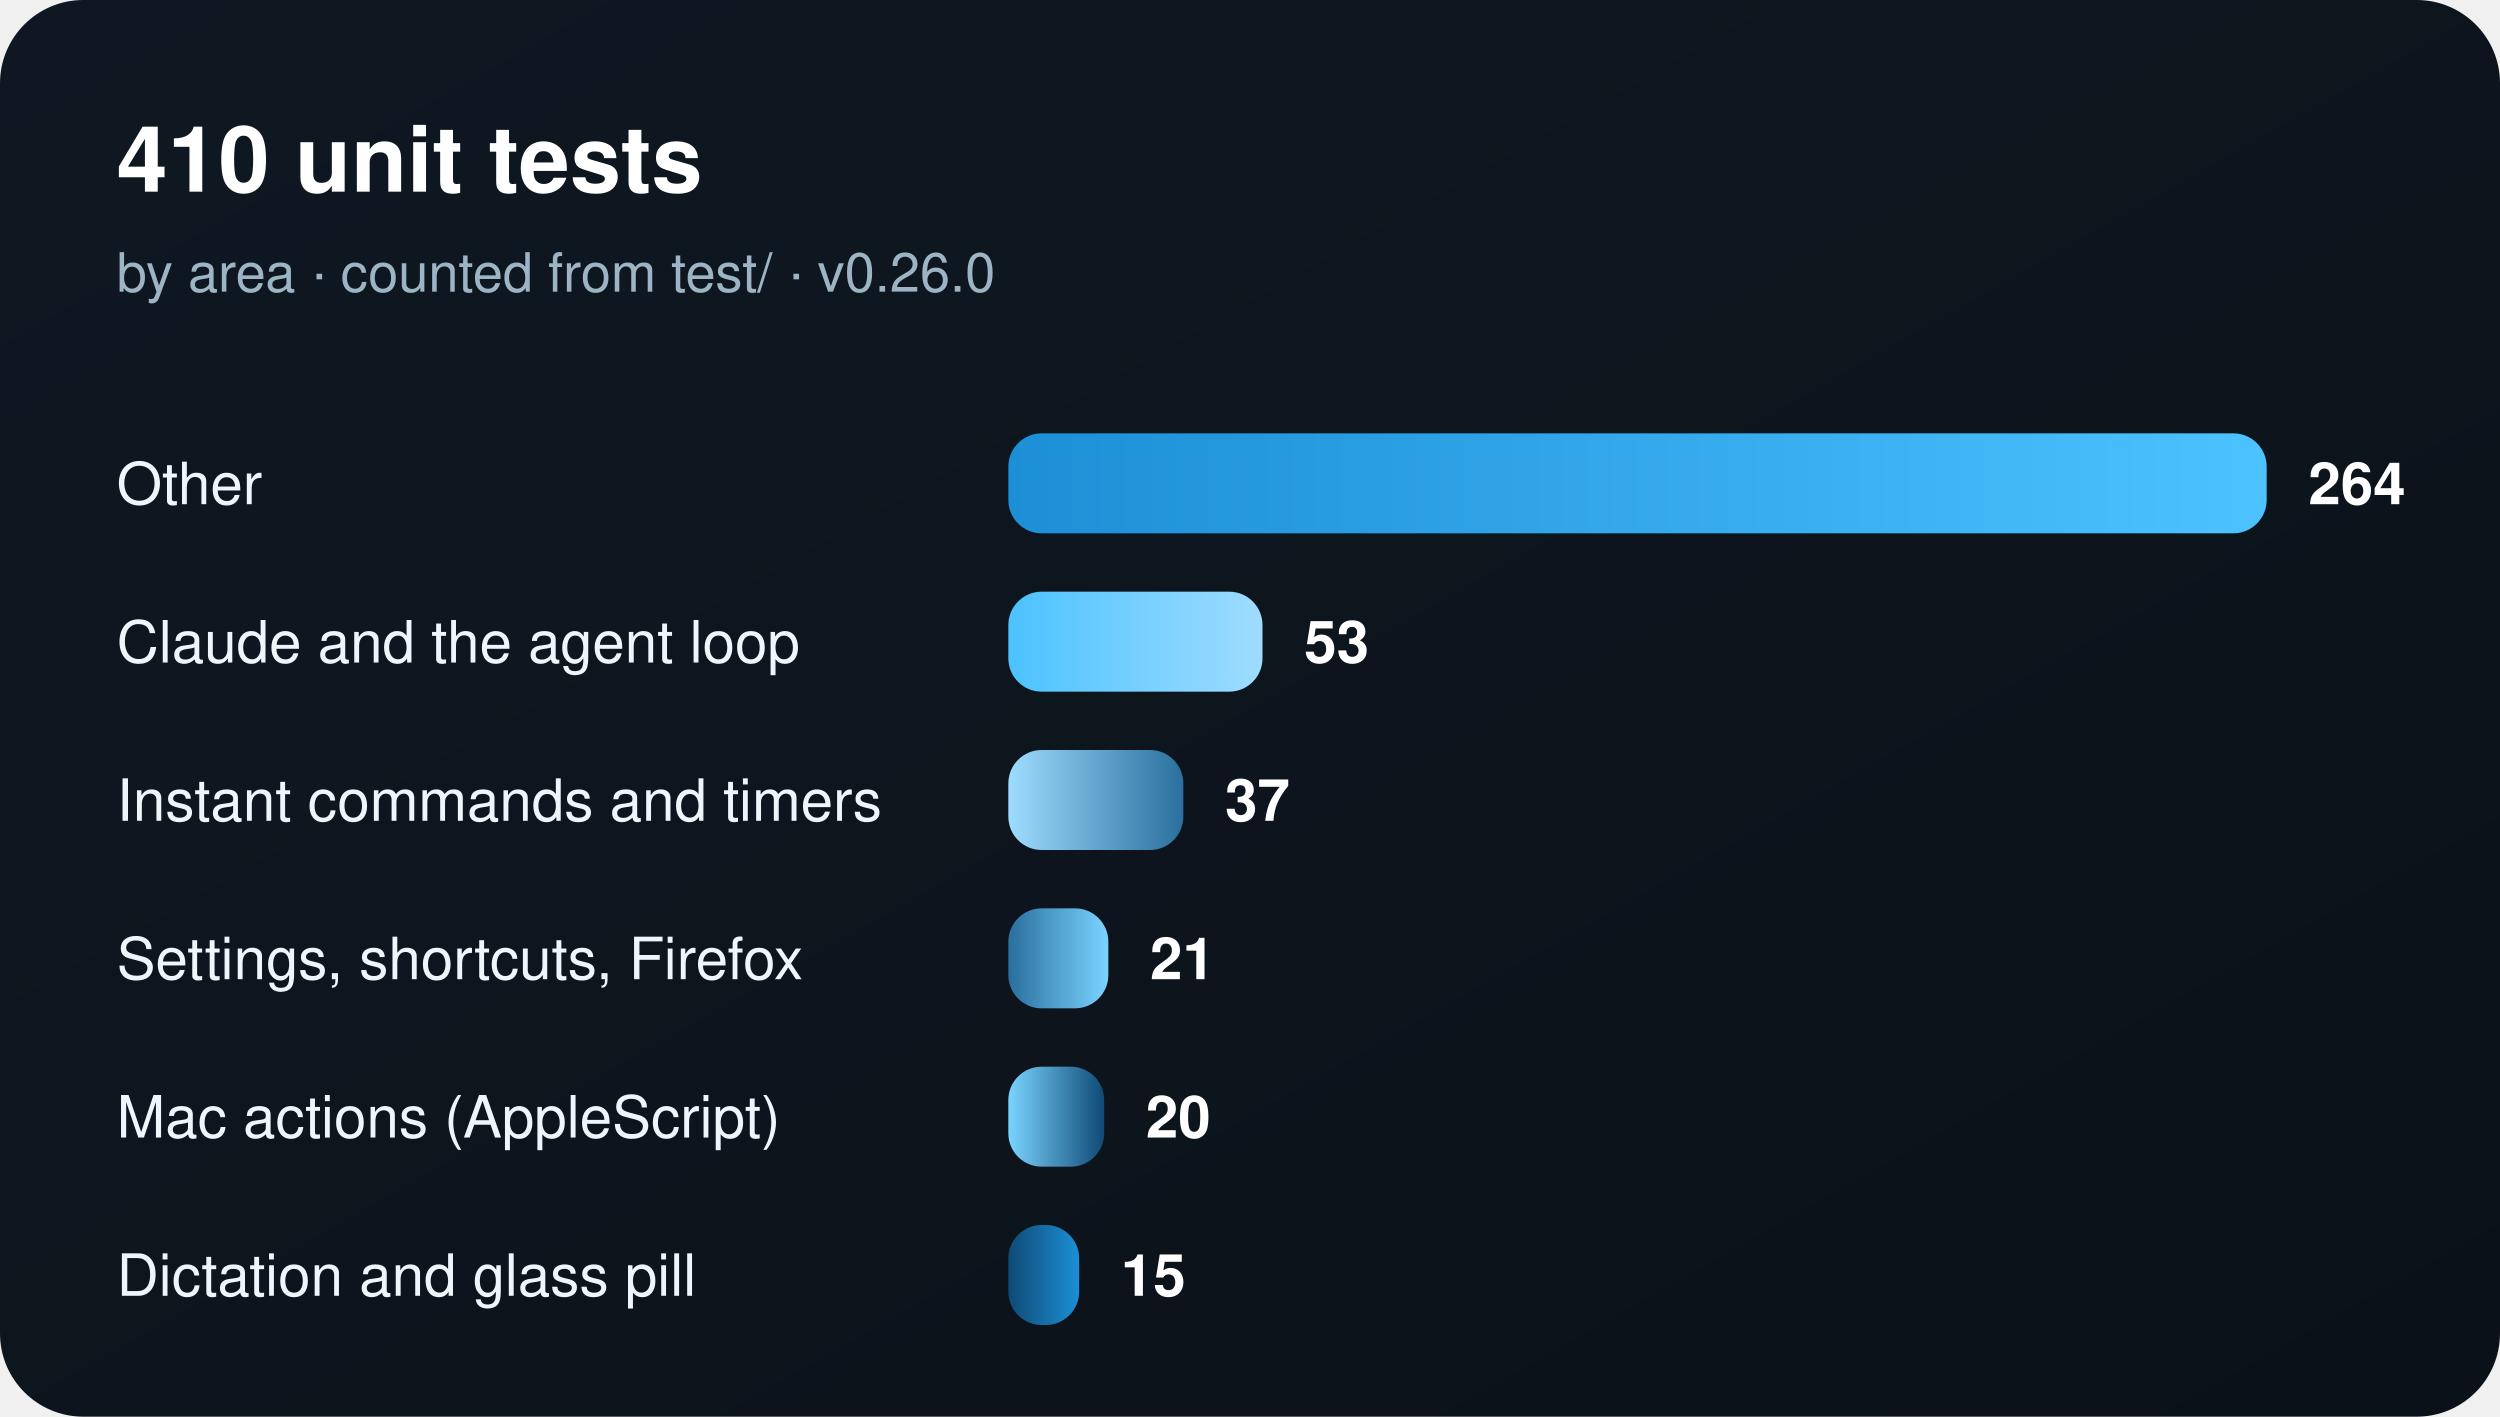
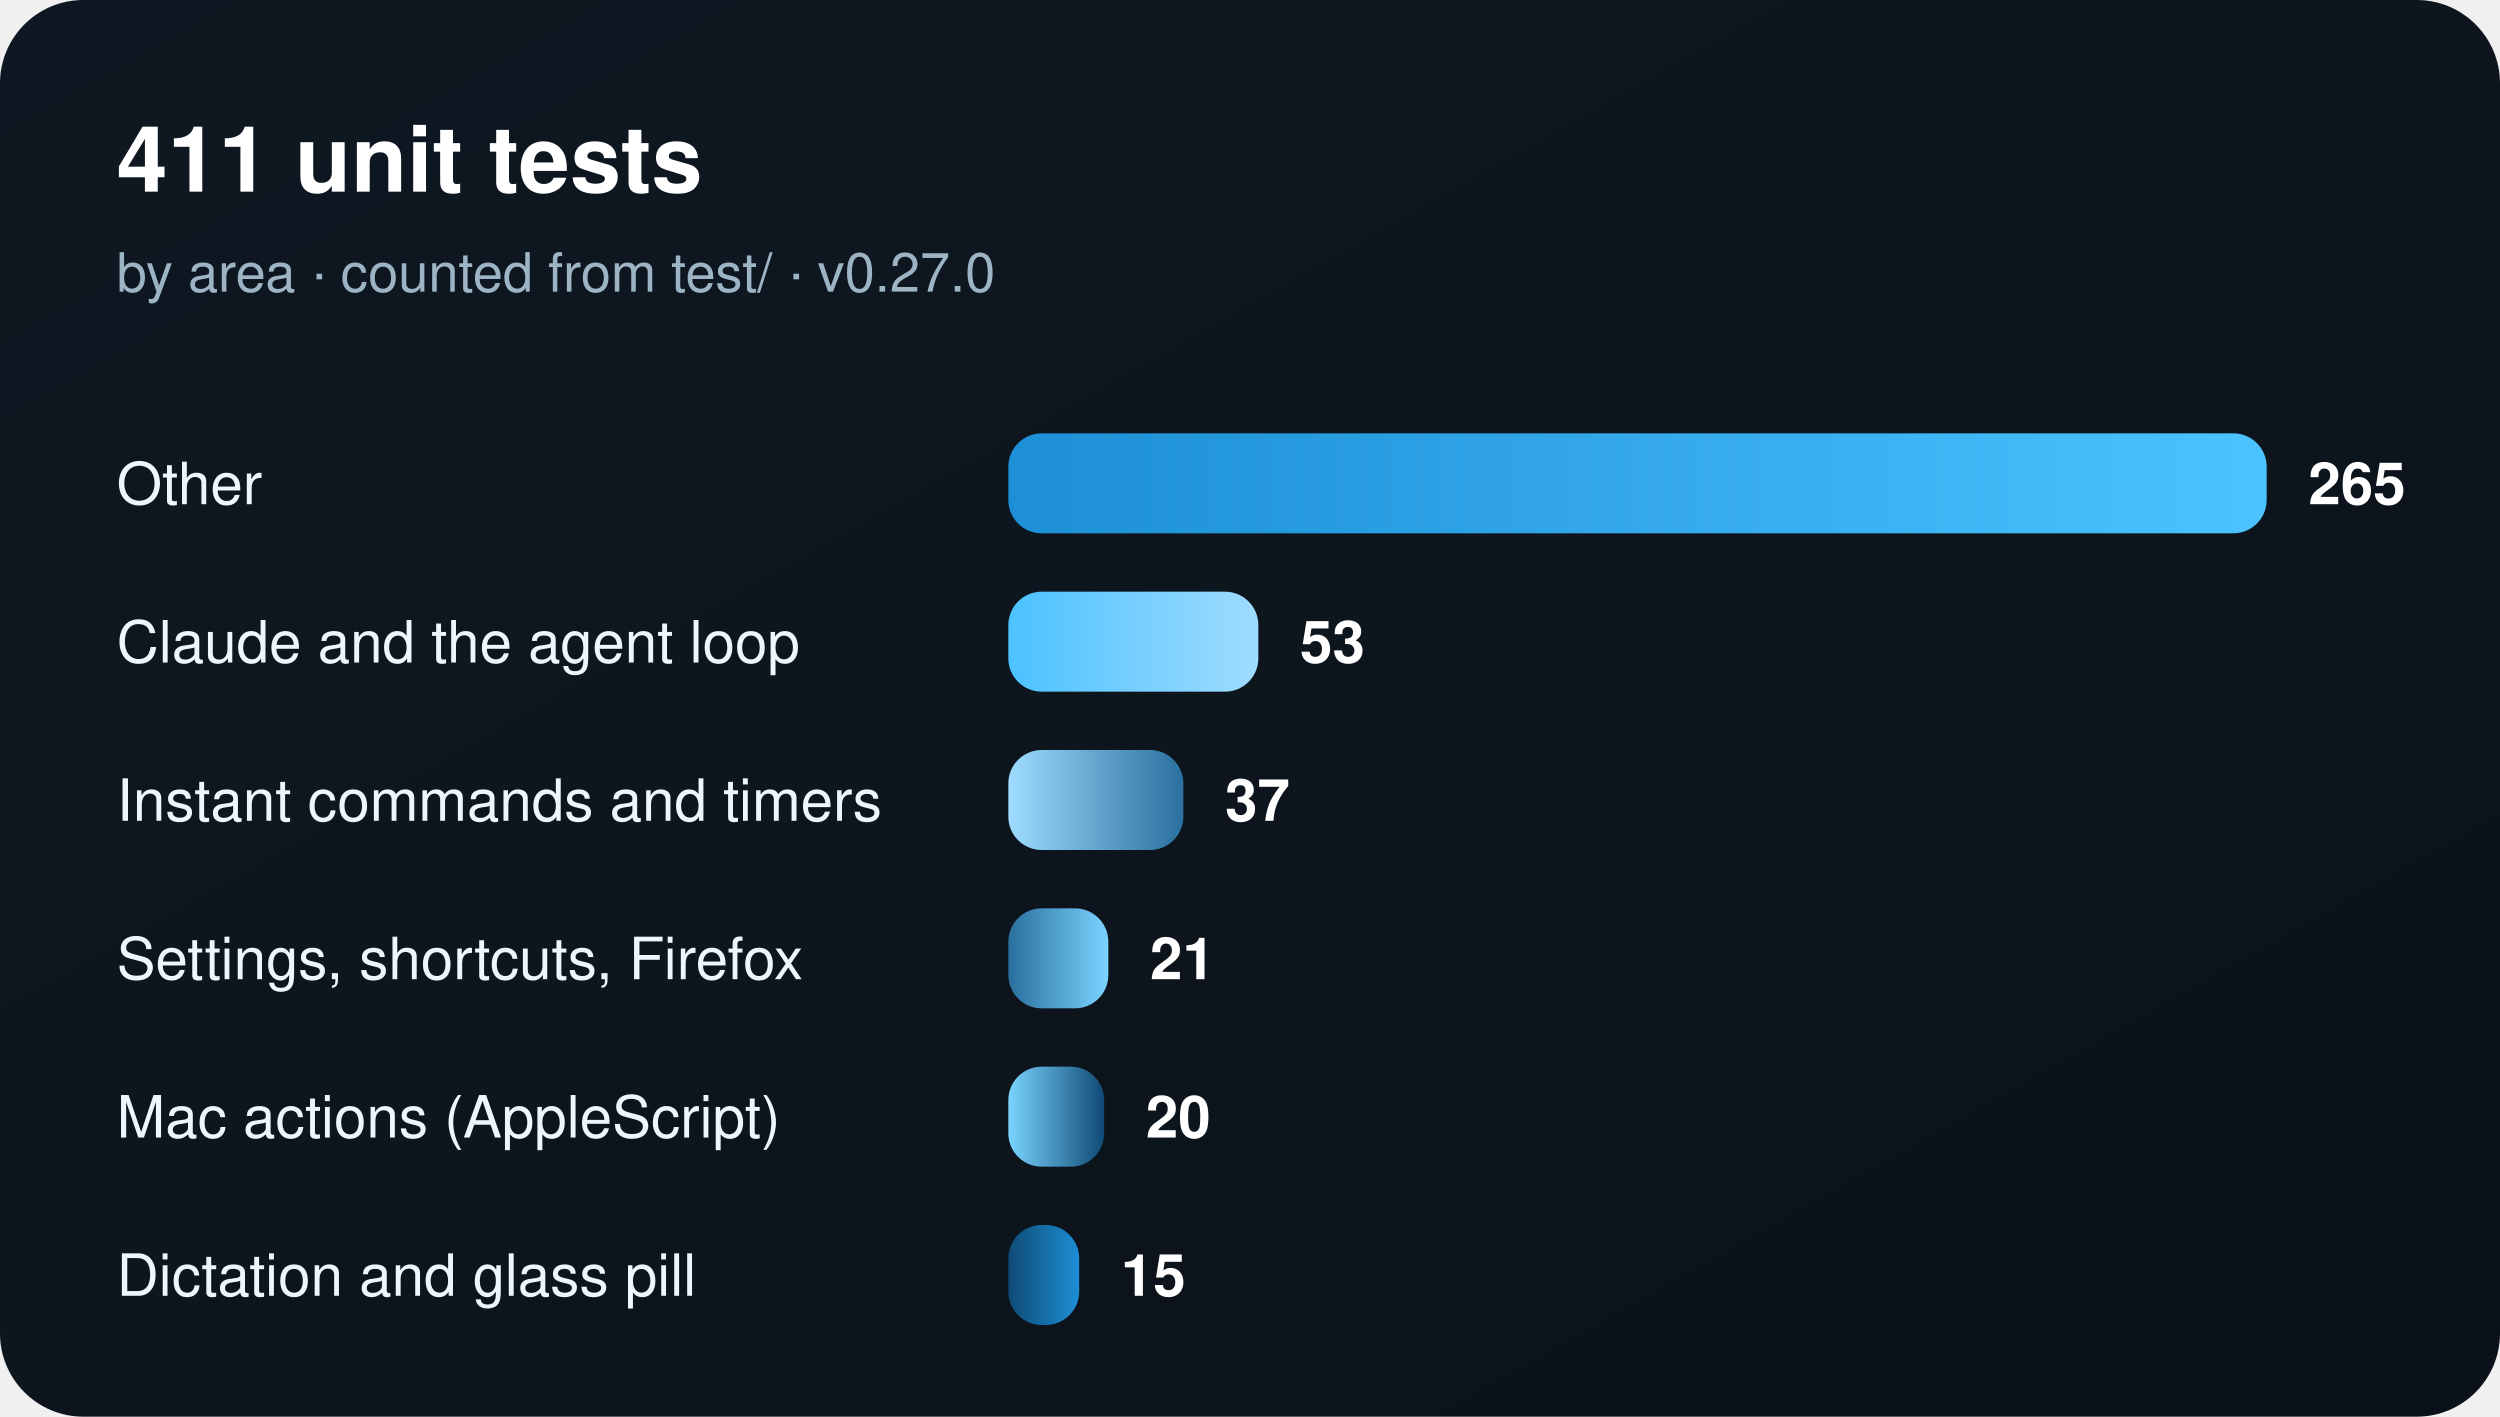
- <svg xmlns="http://www.w3.org/2000/svg" viewBox="0 0 600 340" width="600" height="340" role="img" aria-label="Bar chart: 410 unit tests by area">
+ <svg xmlns="http://www.w3.org/2000/svg" viewBox="0 0 600 340" width="600" height="340" role="img" aria-label="Bar chart: 411 unit tests by area">
  <defs>
    <linearGradient id="g0" x1="0" x2="1">
      <stop offset="0" stop-color="#1c8fd6" />
      <stop offset="1" stop-color="#4cc2ff" />
    </linearGradient>
    <linearGradient id="g1" x1="0" x2="1">
      <stop offset="0" stop-color="#4cc2ff" />
      <stop offset="1" stop-color="#9fdcff" />
    </linearGradient>
    <linearGradient id="g2" x1="0" x2="1">
      <stop offset="0" stop-color="#9fdcff" />
      <stop offset="1" stop-color="#2a6f9e" />
    </linearGradient>
    <linearGradient id="g3" x1="0" x2="1">
      <stop offset="0" stop-color="#2a6f9e" />
      <stop offset="1" stop-color="#7ad4ff" />
    </linearGradient>
    <linearGradient id="g4" x1="0" x2="1">
      <stop offset="0" stop-color="#7ad4ff" />
      <stop offset="1" stop-color="#0f4a75" />
    </linearGradient>
    <linearGradient id="g5" x1="0" x2="1">
      <stop offset="0" stop-color="#0f4a75" />
      <stop offset="1" stop-color="#1c8fd6" />
    </linearGradient>
    <linearGradient id="card" x1="0" y1="0" x2="1" y2="1">
      <stop offset="0" stop-color="#0f1822" />
      <stop offset="1" stop-color="#0b1118" />
    </linearGradient>
  </defs>
  <g font-family="-apple-system, BlinkMacSystemFont, 'SF Pro Text', 'Segoe UI', Helvetica, Arial, sans-serif">
    <rect width="600" height="340" rx="20" fill="url(#card)" />
-     <text x="28" y="46" fill="#fff" font-size="22" font-weight="700">410 unit tests</text>
-     <text x="28" y="70" fill="#9db4c4" font-size="13">by area · counted from test/ · v0.26.0</text>
+     <text x="28" y="46" fill="#fff" font-size="22" font-weight="700">411 unit tests</text>
+     <text x="28" y="70" fill="#9db4c4" font-size="13">by area · counted from test/ · v0.27.0</text>
    <text x="28" y="121" fill="#eef6fb" font-size="14">Other</text>
    <rect x="242" y="104" width="302" height="24" rx="8" fill="url(#g0)" />
-     <text x="554" y="121" fill="#fff" font-size="14" font-weight="700">264</text>
+     <text x="554" y="121" fill="#fff" font-size="14" font-weight="700">265</text>
    <text x="28" y="159" fill="#eef6fb" font-size="14">Claude and the agent loop</text>
-     <rect x="242" y="142" width="61" height="24" rx="8" fill="url(#g1)" />
-     <text x="313" y="159" fill="#fff" font-size="14" font-weight="700">53</text>
+     <rect x="242" y="142" width="60" height="24" rx="8" fill="url(#g1)" />
+     <text x="312" y="159" fill="#fff" font-size="14" font-weight="700">53</text>
    <text x="28" y="197" fill="#eef6fb" font-size="14">Instant commands and timers</text>
    <rect x="242" y="180" width="42" height="24" rx="8" fill="url(#g2)" />
    <text x="294" y="197" fill="#fff" font-size="14" font-weight="700">37</text>
    <text x="28" y="235" fill="#eef6fb" font-size="14">Settings, shortcuts, Firefox</text>
    <rect x="242" y="218" width="24" height="24" rx="8" fill="url(#g3)" />
    <text x="276" y="235" fill="#fff" font-size="14" font-weight="700">21</text>
    <text x="28" y="273" fill="#eef6fb" font-size="14">Mac actions (AppleScript)</text>
    <rect x="242" y="256" width="23" height="24" rx="8" fill="url(#g4)" />
    <text x="275" y="273" fill="#fff" font-size="14" font-weight="700">20</text>
    <text x="28" y="311" fill="#eef6fb" font-size="14">Dictation and glass pill</text>
    <rect x="242" y="294" width="17" height="24" rx="8" fill="url(#g5)" />
    <text x="269" y="311" fill="#fff" font-size="14" font-weight="700">15</text>
  </g>
</svg>
